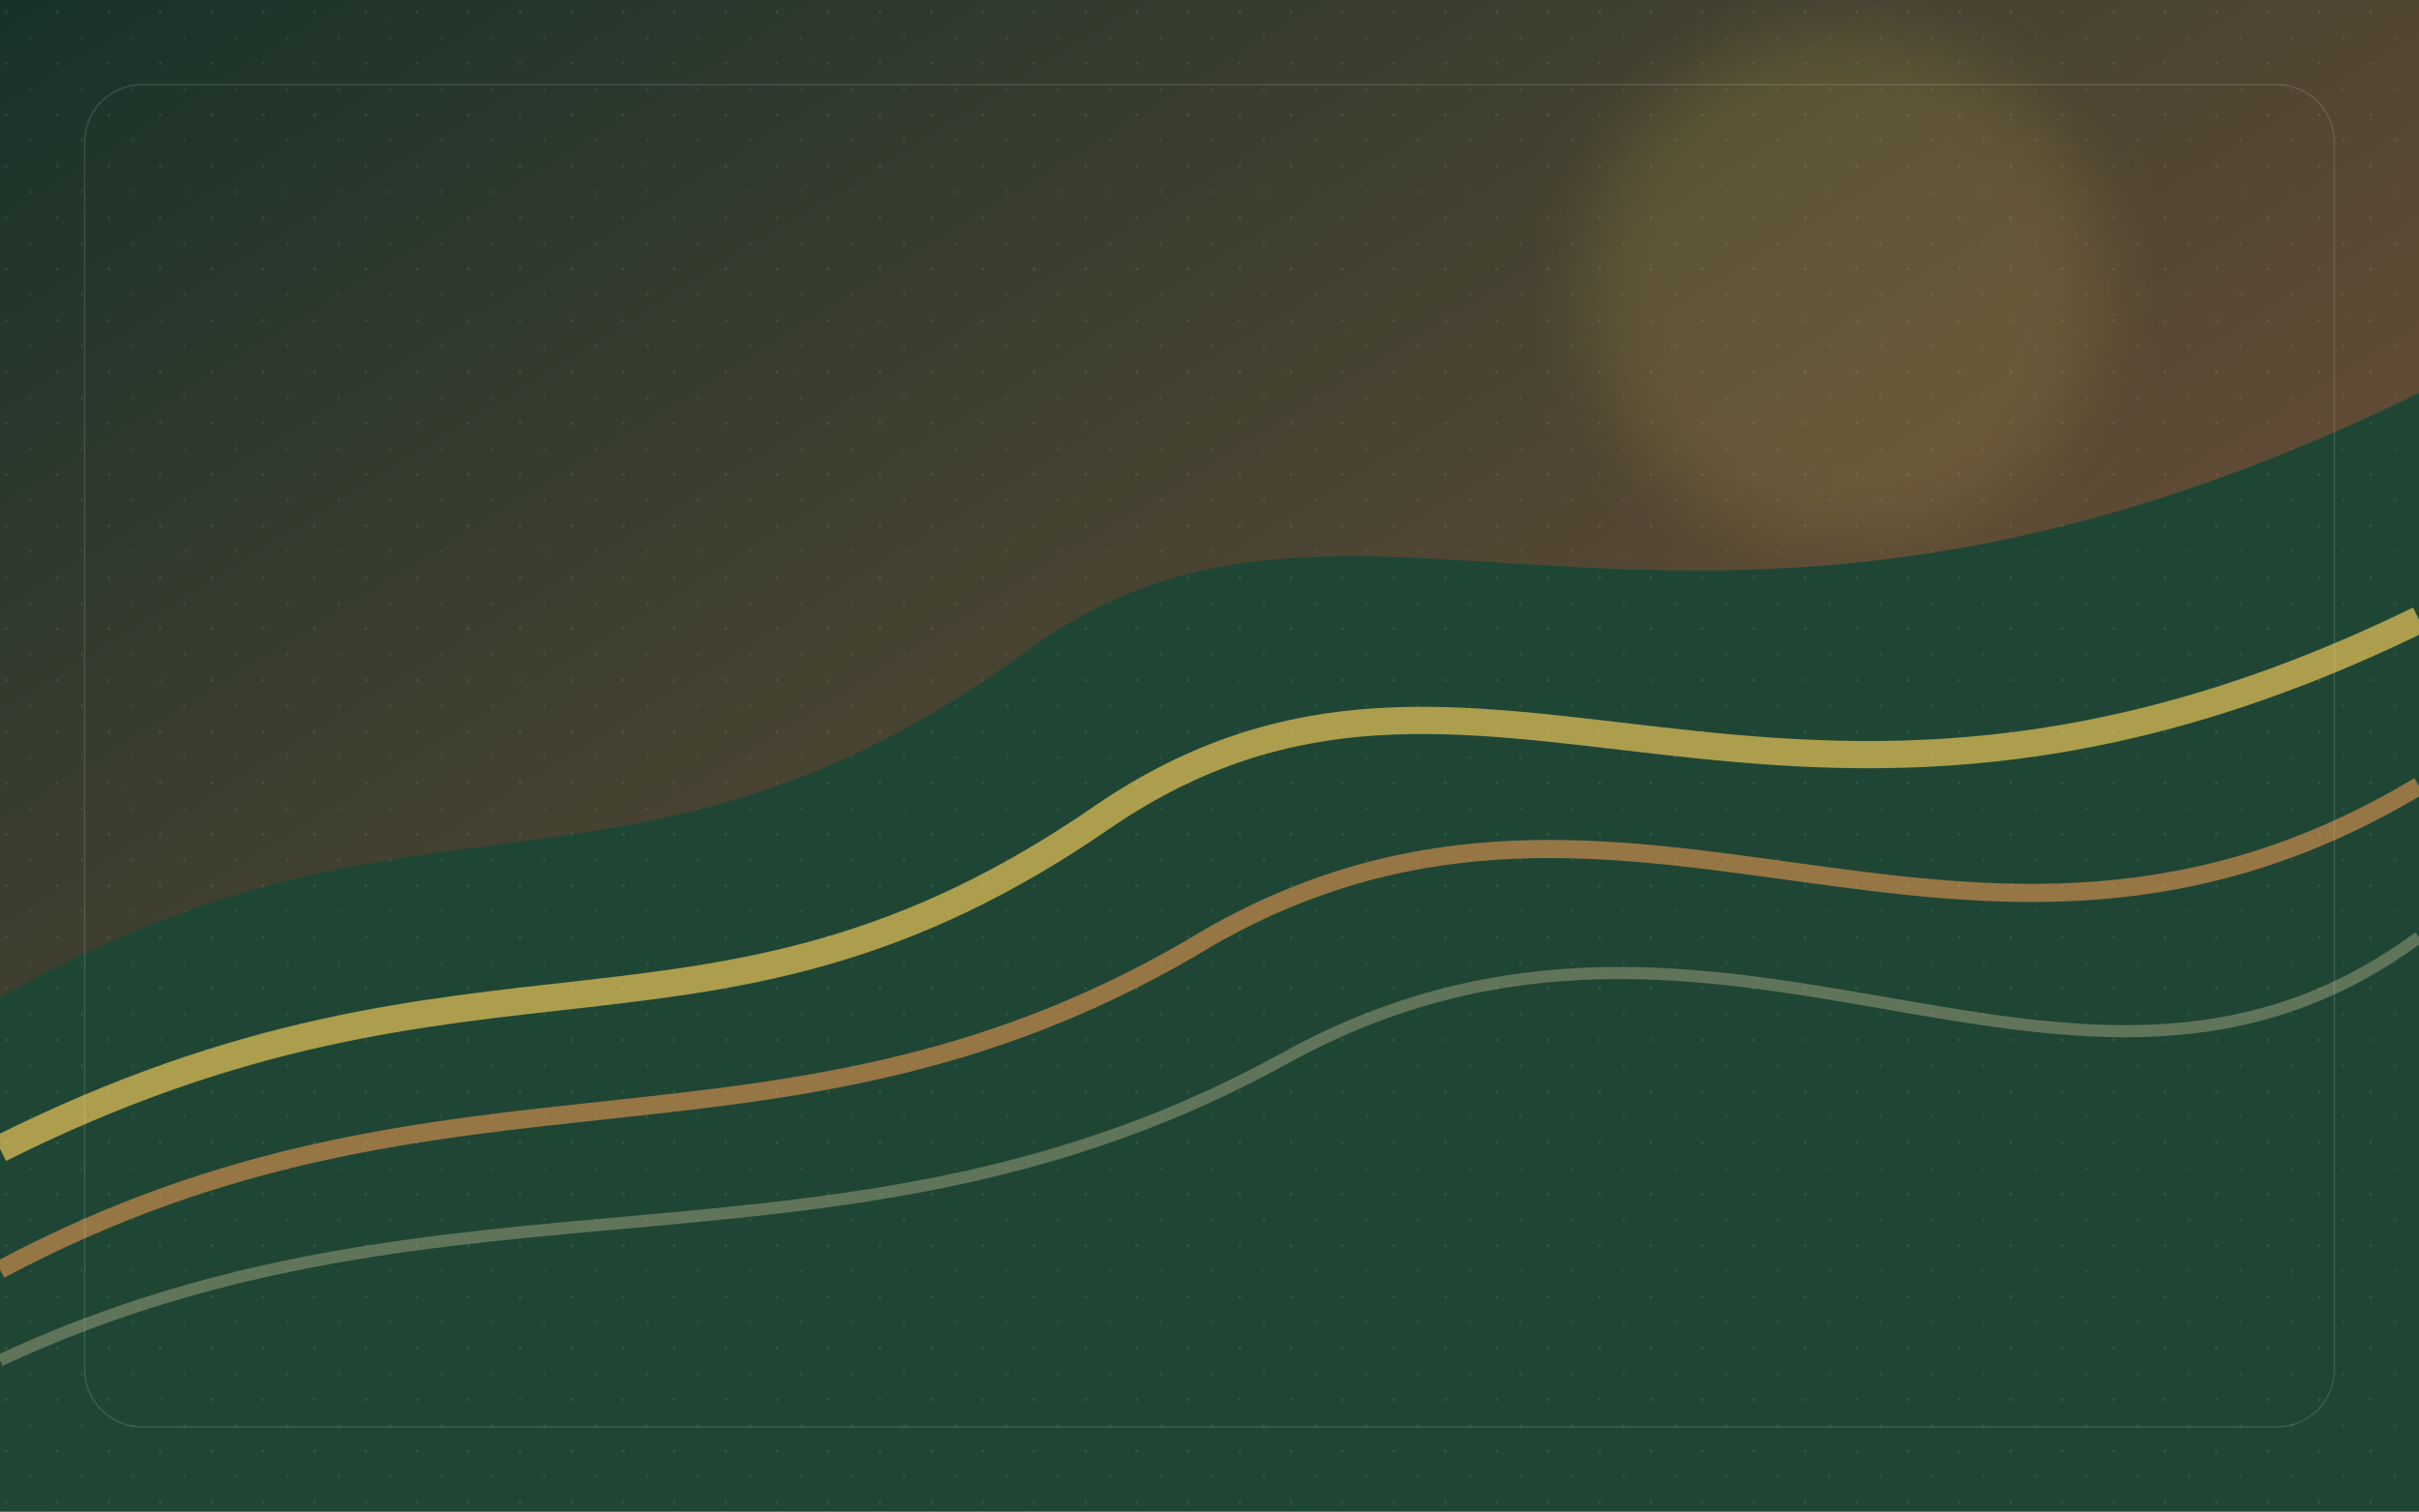
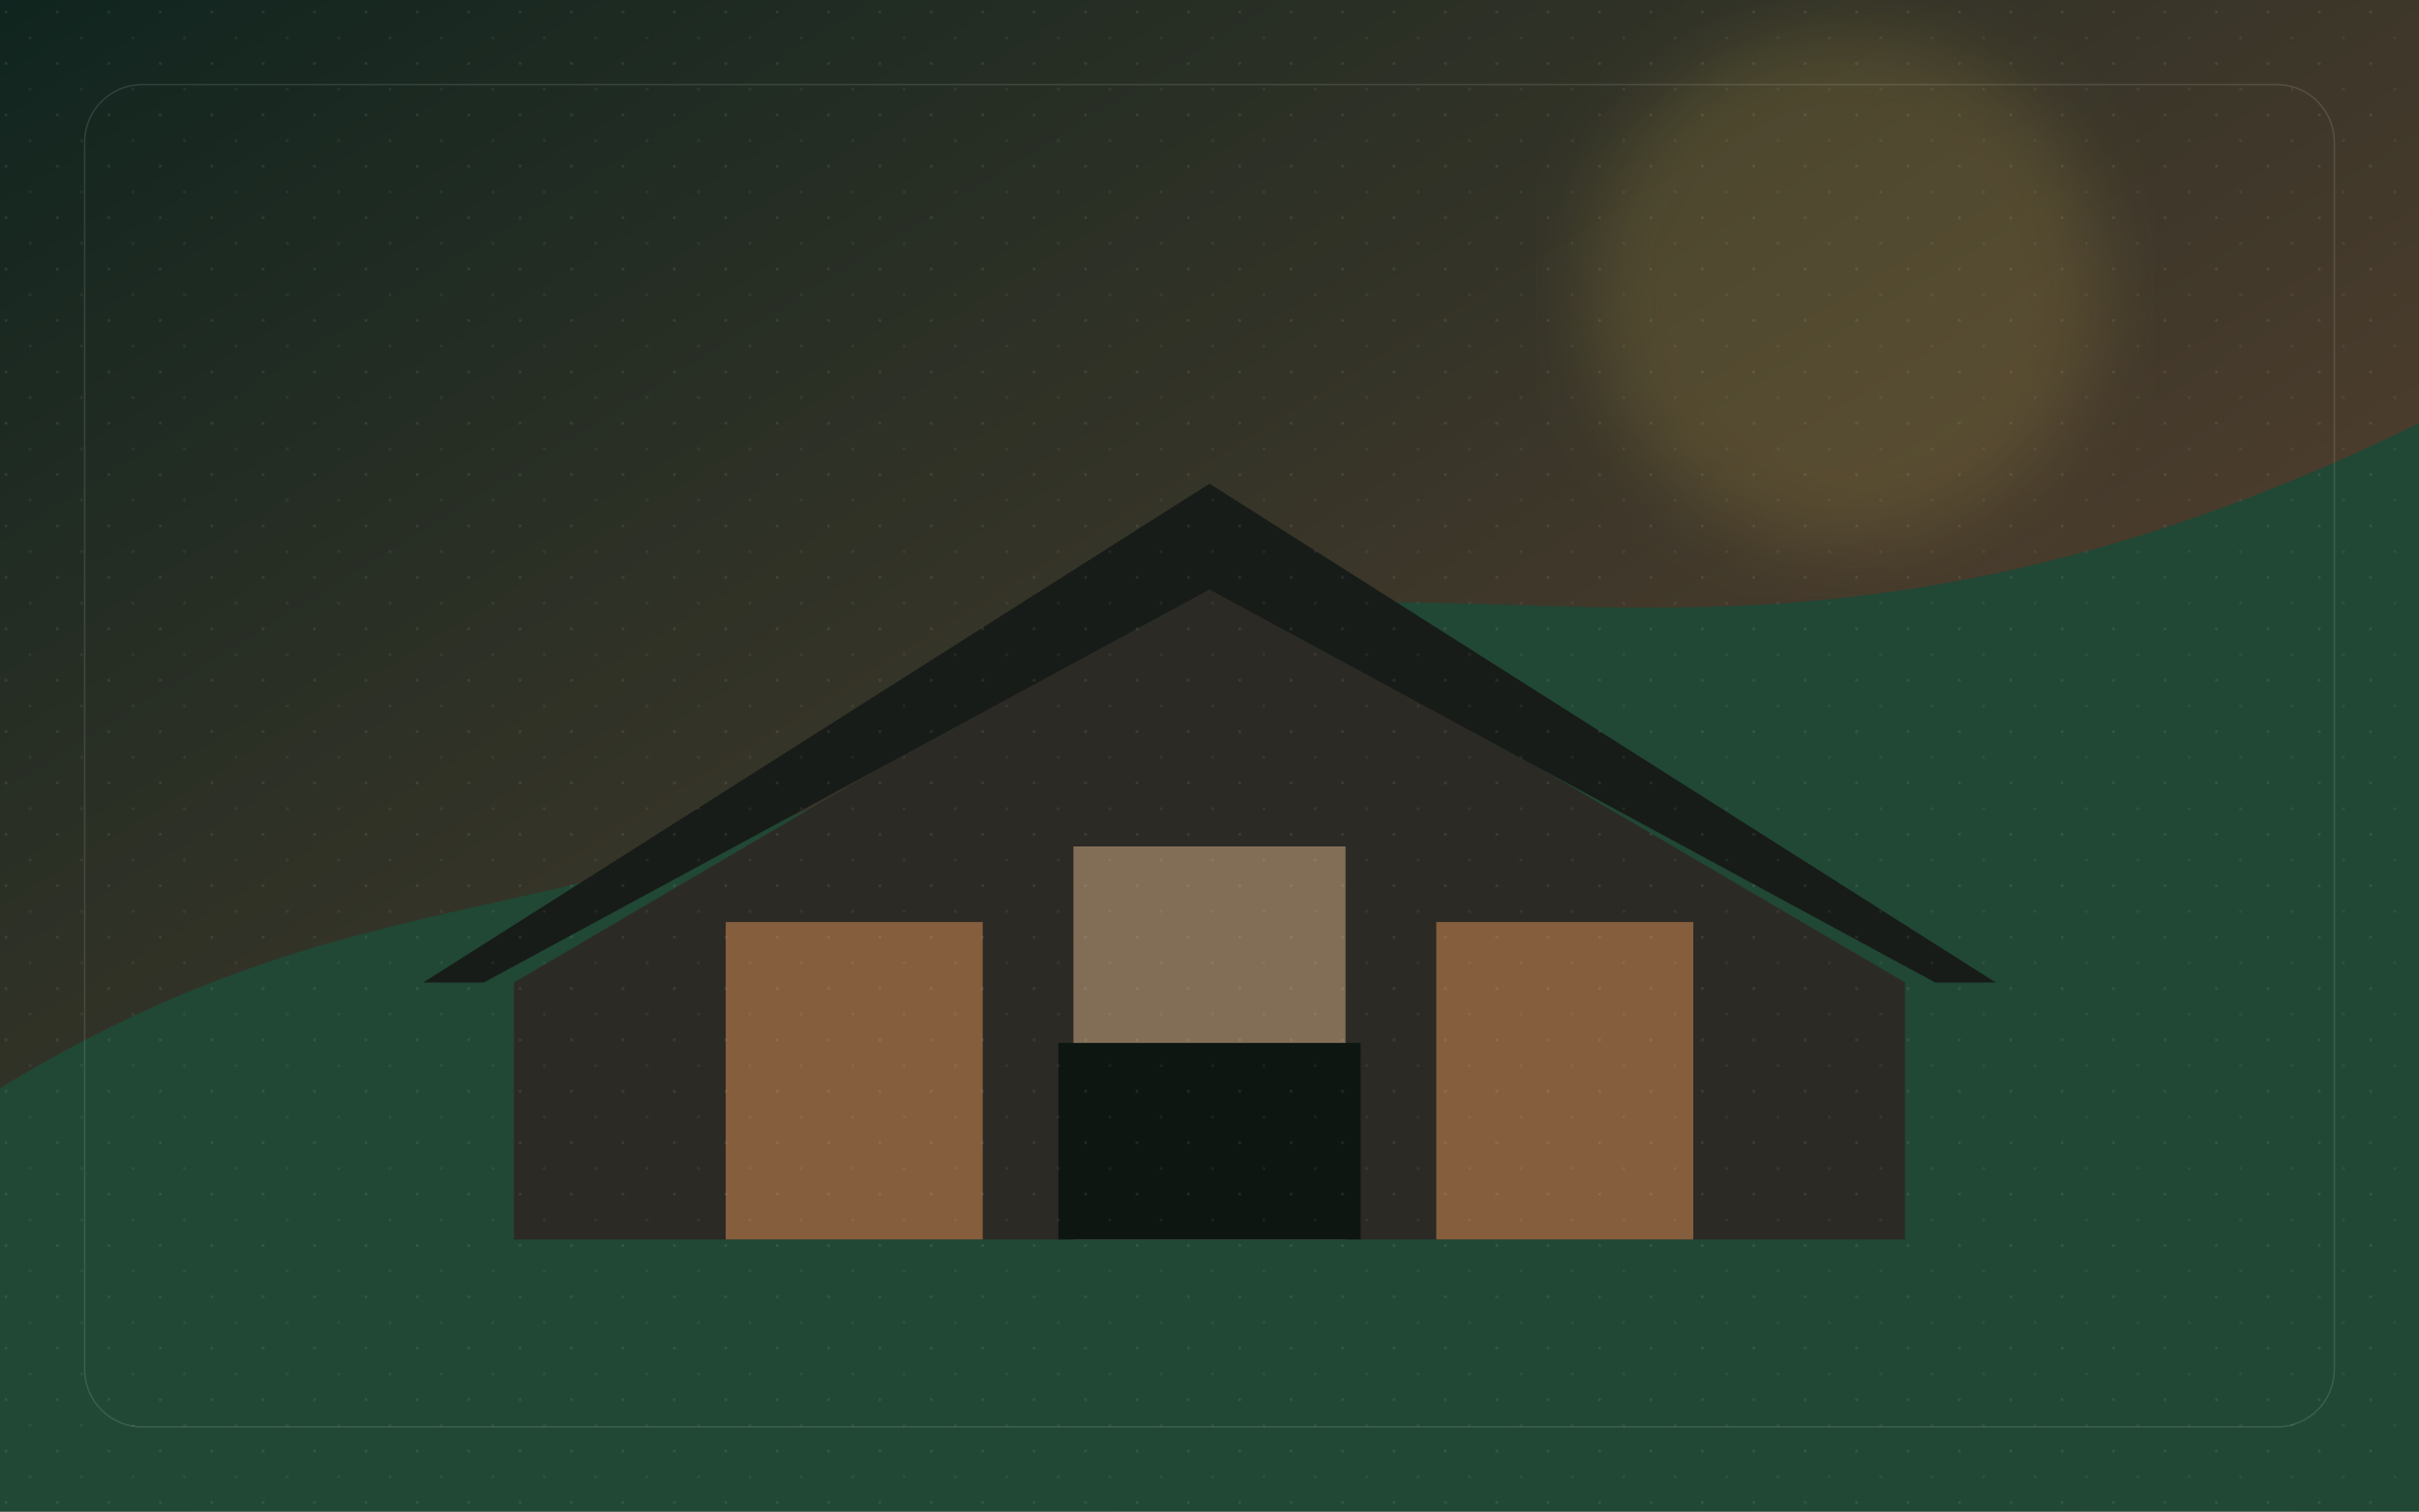
<svg xmlns="http://www.w3.org/2000/svg" viewBox="0 0 1600 1000" role="img" aria-labelledby="title desc">
  <defs>
    <linearGradient id="sky" x1="0" y1="0" x2="1" y2="1">
-       <stop offset="0" stop-color="#183229" />
-       <stop offset="1" stop-color="#8b5a3c" />
+       <stop offset="0" stop-color="#10251f" />
+       <stop offset="1" stop-color="#6b4934" />
    </linearGradient>
    <linearGradient id="gold" x1="0" y1="0" x2="1" y2="1">
      <stop offset="0" stop-color="#dabb55" stop-opacity=".95" />
      <stop offset="1" stop-color="#fff1a8" stop-opacity=".45" />
    </linearGradient>
    <filter id="blur">
      <feGaussianBlur stdDeviation="24" />
    </filter>
    <pattern id="grain" width="34" height="34" patternUnits="userSpaceOnUse">
      <circle cx="4" cy="8" r="1" fill="#fff" opacity=".08" />
      <circle cx="20" cy="25" r="1" fill="#fff" opacity=".06" />
    </pattern>
  </defs>
  <rect width="1600" height="1000" fill="url(#sky)" />
  <circle cx="1220" cy="190" r="170" fill="#dabb55" opacity=".15" filter="url(#blur)" />
-   <path d="M0 660 C280 500 420 620 680 430 C900 270 1110 500 1600 260 V1000 H0Z" fill="#1f4635" />
-   <path d="M0 760 C320 600 470 720 730 540 C980 370 1170 620 1600 410" fill="none" stroke="#dabb55" stroke-opacity=".75" stroke-width="18" />
-   <path d="M0 840 C300 680 520 790 800 620 C1080 460 1300 700 1600 520" fill="none" stroke="#c98b4a" stroke-opacity=".7" stroke-width="12" />
-   <path d="M0 900 C300 760 560 860 850 700 C1140 540 1370 790 1600 620" fill="none" stroke="#ead6a6" stroke-opacity=".32" stroke-width="8" />
+   <path d="M0 720 C260 560 420 630 650 470 C900 300 1110 520 1600 280 V1000 H0Z" fill="#214735" />
+   <path d="M340 650 L800 380 L1260 650 V820 H340Z" fill="#2c2a25" />
+   <path d="M280 650 L800 320 L1320 650 L1280 650 L800 390 L320 650Z" fill="#171c18" />
+   <rect x="480" y="610" width="170" height="210" fill="#b67a4a" fill-opacity=".65" />
+   <rect x="710" y="560" width="180" height="260" fill="#d8b28b" fill-opacity=".5" />
+   <rect x="950" y="610" width="170" height="210" fill="#b67a4a" fill-opacity=".65" />
+   <path d="M700 820 V690 H900 V820" fill="#0e1612" />
  <rect width="1600" height="1000" fill="url(#grain)" />
  <rect x="56" y="56" width="1488" height="888" rx="38" fill="none" stroke="#fff" stroke-opacity=".12" />
</svg>
